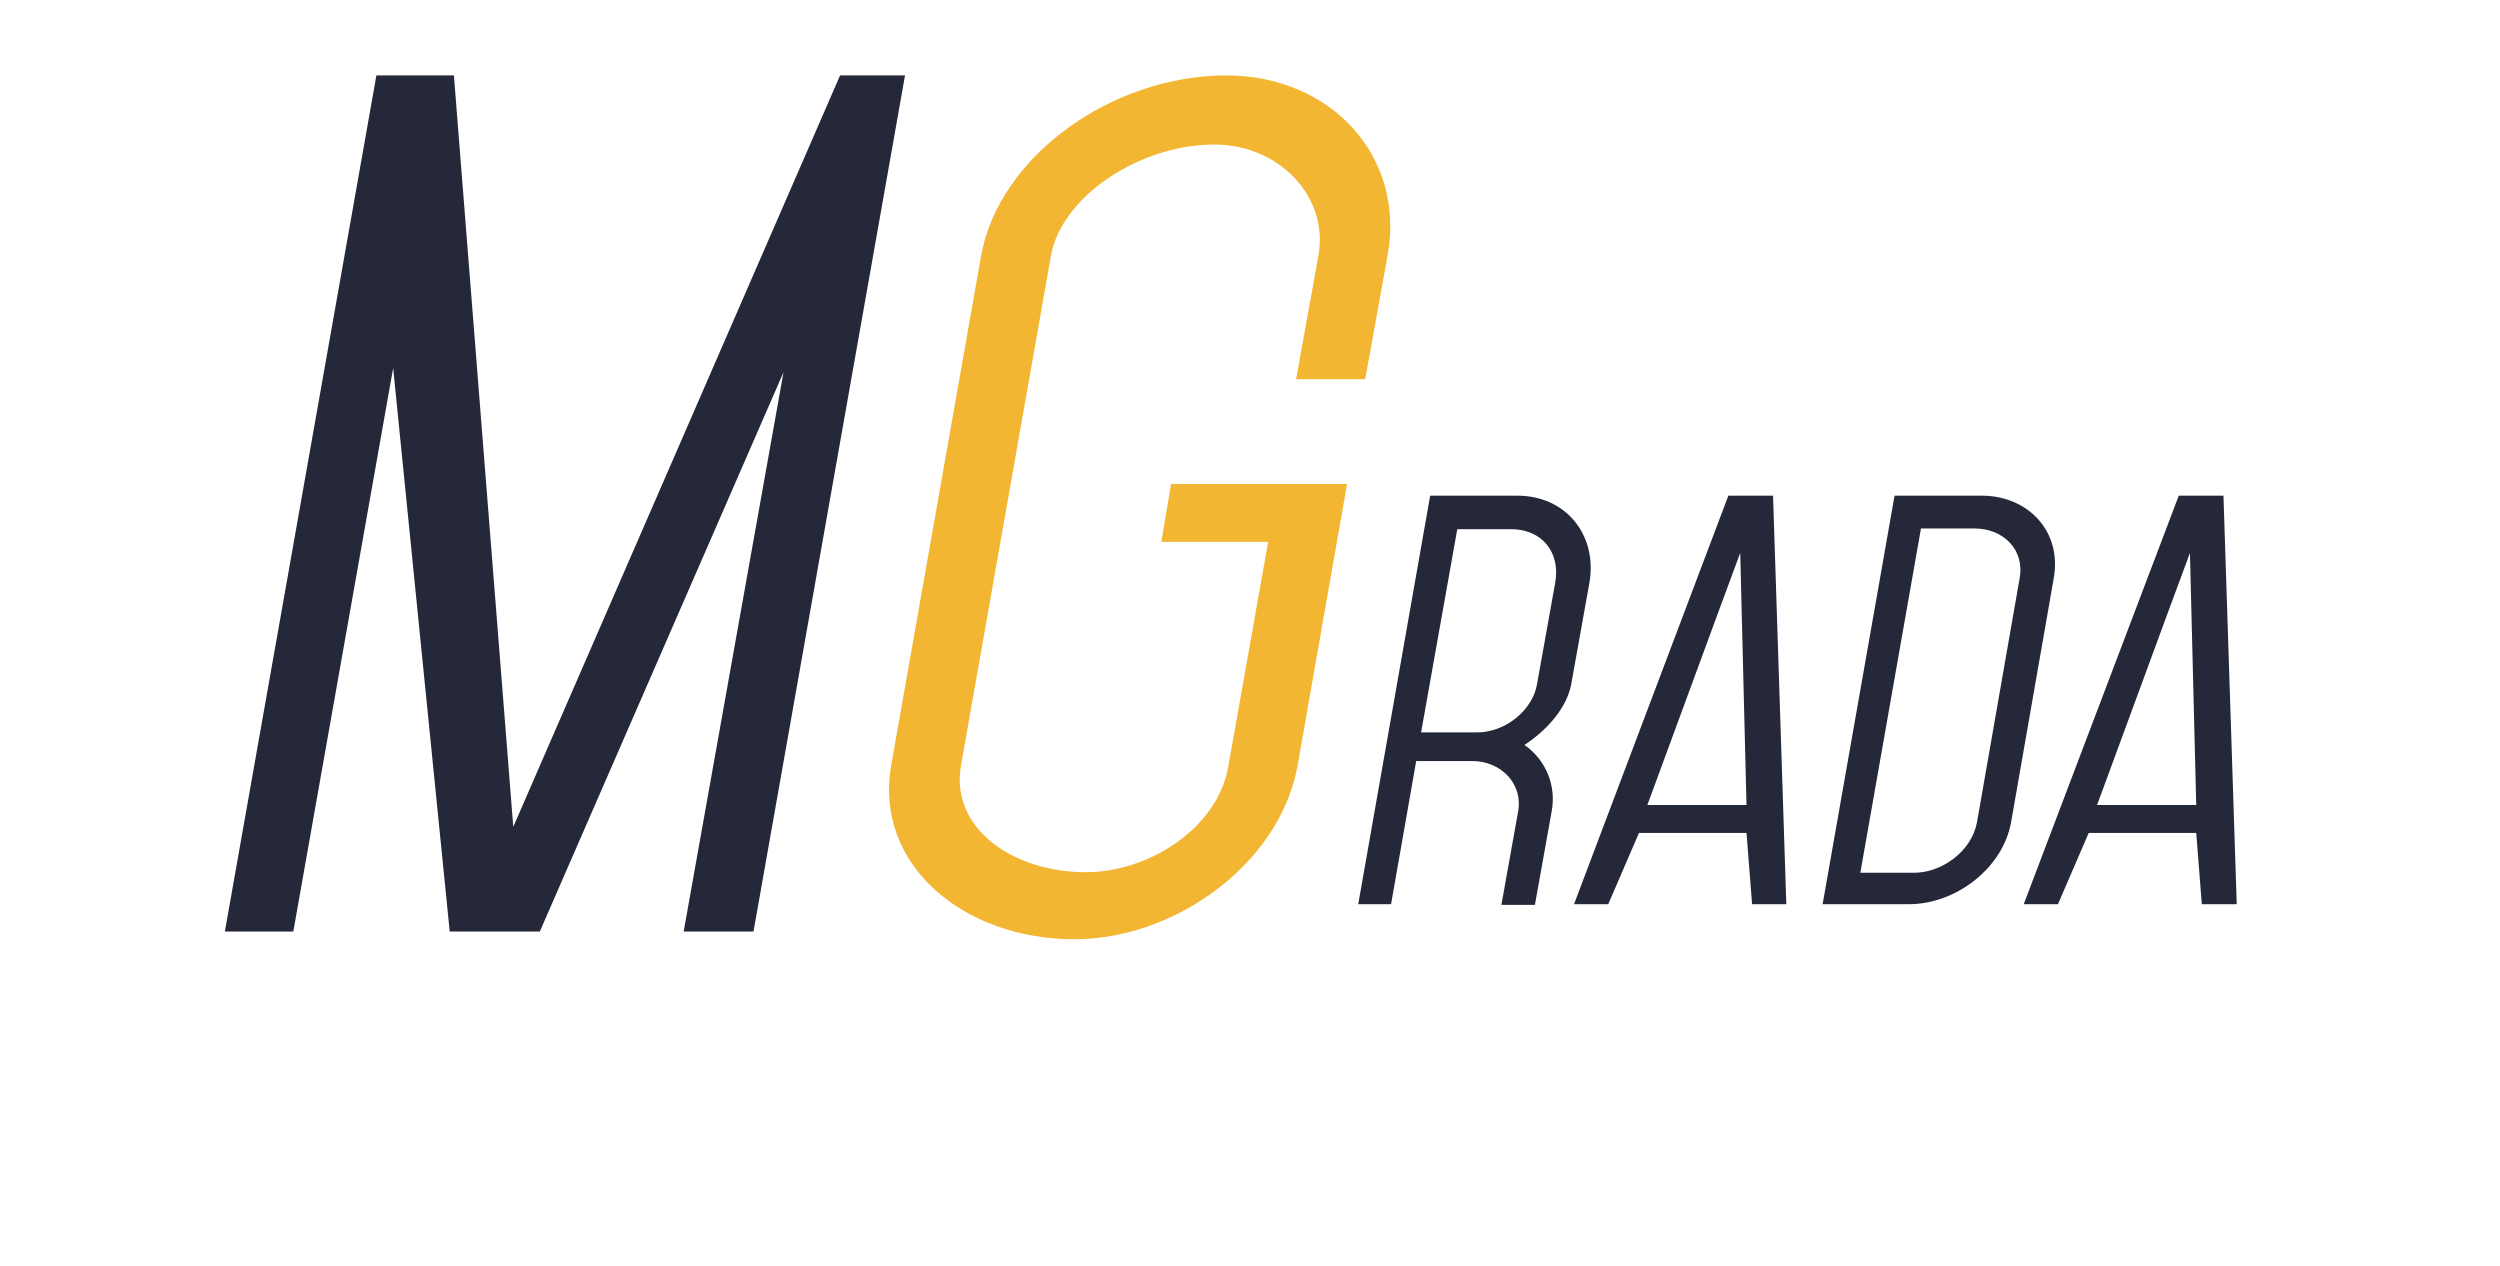
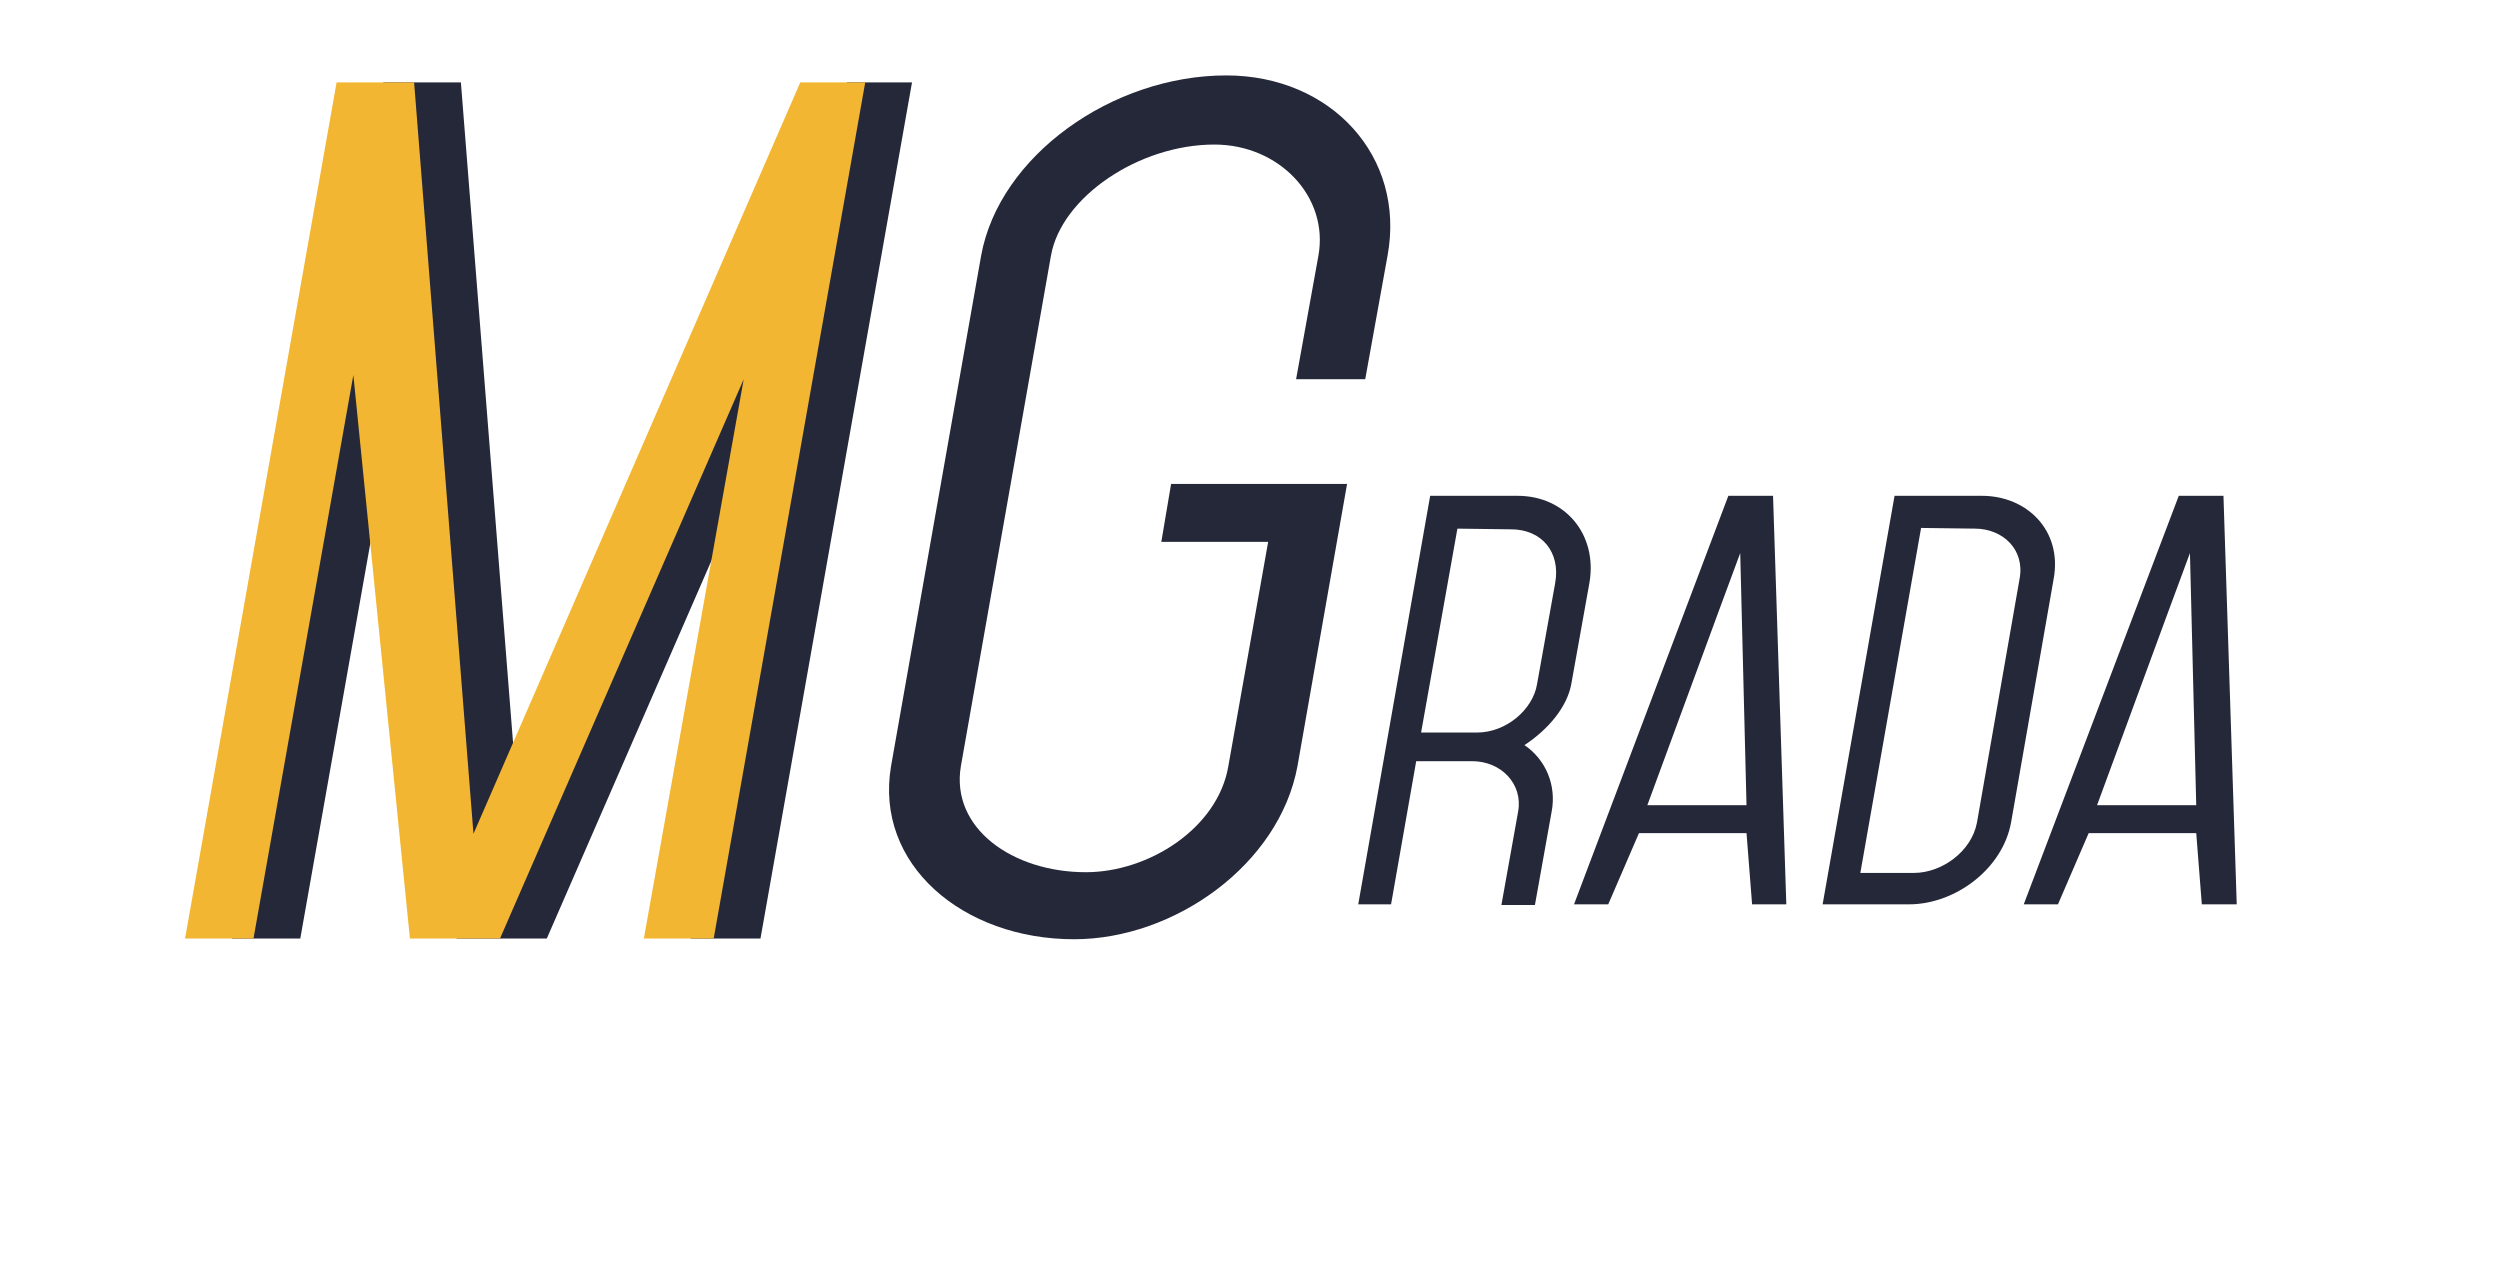
- <svg xmlns="http://www.w3.org/2000/svg" id="Layer_1" data-name="Layer 1" viewBox="0 0 358 181.2">
-   <defs>
-     <style>.cls-1{fill:#252839;}.cls-2{fill:#f2b632;}.cls-3{fill:none;}</style>
-   </defs>
-   <path class="cls-1" d="M71.6,344.92H58.7l-8.1-80.7-14.3,80.7H26.5l21.7-122.6H59.3l8.5,107.6,46.8-107.6h9.3l-21.7,122.6h-10l14.3-80.1Z" transform="translate(5.7 -211.52)" />
-   <path class="cls-2" d="M121.9,321.22l12.9-73.1c2.6-14.3,18.8-25.8,35.1-25.8,15,0,25.7,11.6,23.1,25.8l-3.2,17.7h-9.9l3.2-17.7c1.5-8.4-5.6-15.9-14.9-15.9-10.8,0-21.9,7.5-23.4,15.9l-12.9,73.1c-1.5,8.9,7.4,15.2,17.9,15.2,9,0,18.9-6.3,20.4-15.2l5.7-32.1H160.6l1.4-8.3h25.2l-7.1,40.4c-2.6,14.1-17.6,24.8-32,24.8C132.2,346,119.5,335.32,121.9,321.22Z" transform="translate(5.7 -211.52)" />
-   <path class="cls-1" d="M193.5,341h-4.7l10.3-58.5h12.5c6.9,0,11.5,5.6,10.3,12.5l-2.6,14.5c-0.6,3.2-3.2,6.4-6.7,8.7a9.41,9.41,0,0,1,3.9,9.5l-2.4,13.4h-4.8l2.4-13.4c0.7-3.9-2.4-7.2-6.6-7.2h-8Zm9.5-53.8-5.2,29.2h8c4.2,0,8-3.3,8.6-6.9L217,295c0.8-4.4-1.9-7.7-6.3-7.7H203v-0.1Z" transform="translate(5.7 -211.52)" />
-   <path class="cls-1" d="M245.2,341l-0.8-10.2H229L224.6,341h-4.9l22.1-58.5h6.4l1.9,58.5h-4.9Zm-0.8-14.2-0.9-36.1c-4.2,11.3-8.2,22.3-13.3,36.1h14.2Z" transform="translate(5.7 -211.52)" />
-   <path class="cls-1" d="M255.3,341l10.3-58.5h12.5c6.5,0,11.5,5,10.3,11.8l-6.1,34.9c-1.2,6.8-8.1,11.8-14.6,11.8H255.3Zm14.1-53.9-8.7,49.4h7.7c3.9,0,8.2-3,9-7.2l6.1-34.9c0.8-4.2-2.4-7.2-6.4-7.2h-7.7v-0.1Z" transform="translate(5.7 -211.52)" />
-   <path class="cls-1" d="M309.6,341l-0.8-10.2H293.4L289,341h-4.9l22.2-58.5h6.4l1.9,58.5h-5Zm-0.8-14.2-0.9-36.1c-4.2,11.3-8.2,22.3-13.3,36.1h14.2Z" transform="translate(5.7 -211.52)" />
-   <rect id="_Slice_" data-name="&lt;Slice&gt;" class="cls-3" width="358" height="181.2" />
+ <svg xmlns="http://www.w3.org/2000/svg" version="1.1" id="Layer_1" x="0px" y="0px" viewBox="0 0 358 181.2" style="enable-background:new 0 0 358 181.2;" xml:space="preserve">
+   <style type="text/css">
+ 	.st0{fill:#252839;}
+ 	.st1{fill:none;}
+ 	.st2{fill:#F2B632;}
+ </style>
+   <path class="st0" d="M127.6,109.7l12.9-73.1c2.6-14.3,18.8-25.8,35.1-25.8c15,0,25.7,11.6,23.1,25.8l-3.2,17.7h-9.9l3.2-17.7  c1.5-8.4-5.6-15.9-14.9-15.9c-10.8,0-21.9,7.5-23.4,15.9l-12.9,73.1c-1.5,8.9,7.4,15.2,17.9,15.2c9,0,18.9-6.3,20.4-15.2l5.7-32.1  h-15.3l1.4-8.3h25.2l-7.1,40.4c-2.6,14.1-17.6,24.8-32,24.8C137.9,134.5,125.2,123.8,127.6,109.7z" />
+   <path class="st0" d="M78.3,134.4H65.4l-8.1-80.7L43,134.4h-9.8L54.9,11.8H66l8.5,107.6l46.8-107.6h9.3l-21.7,122.6h-10l14.3-80.1  L78.3,134.4z" />
+   <path class="st0" d="M199.2,129.5h-4.7L204.8,71h12.5c6.9,0,11.5,5.6,10.3,12.5L225,98c-0.6,3.2-3.2,6.4-6.7,8.7  c3.1,2.1,4.6,5.8,3.9,9.5l-2.4,13.4H215l2.4-13.4c0.7-3.9-2.4-7.2-6.6-7.2h-8L199.2,129.5z M208.7,75.7l-5.2,29.2h8  c4.2,0,8-3.3,8.6-6.9l2.6-14.5c0.8-4.4-1.9-7.7-6.3-7.7L208.7,75.7L208.7,75.7L208.7,75.7z" />
+   <path class="st0" d="M250.9,129.5l-0.8-10.2h-15.4l-4.4,10.2h-4.9L247.5,71h6.4l1.9,58.5H250.9L250.9,129.5z M250.1,115.3l-0.9-36.1  c-4.2,11.3-8.2,22.3-13.3,36.1H250.1z" />
+   <path class="st0" d="M261,129.5L271.3,71h12.5c6.5,0,11.5,5,10.3,11.8l-6.1,34.9c-1.2,6.8-8.1,11.8-14.6,11.8H261L261,129.5z   M275.1,75.6l-8.7,49.4h7.7c3.9,0,8.2-3,9-7.2l6.1-34.9c0.8-4.2-2.4-7.2-6.4-7.2L275.1,75.6L275.1,75.6L275.1,75.6z" />
+   <path class="st0" d="M315.3,129.5l-0.8-10.2h-15.4l-4.4,10.2h-4.9L312,71h6.4l1.9,58.5H315.3z M314.5,115.3l-0.9-36.1  c-4.2,11.3-8.2,22.3-13.3,36.1H314.5L314.5,115.3z" />
+   <rect id="_Slice_" class="st1" width="358" height="181.2" />
+   <path class="st2" d="M71.6,134.4H58.7l-8.1-80.7l-14.3,80.7h-9.8L48.2,11.8h11.1l8.5,107.6l46.8-107.6h9.3l-21.7,122.6h-10  l14.3-80.1L71.6,134.4z" />
</svg>
